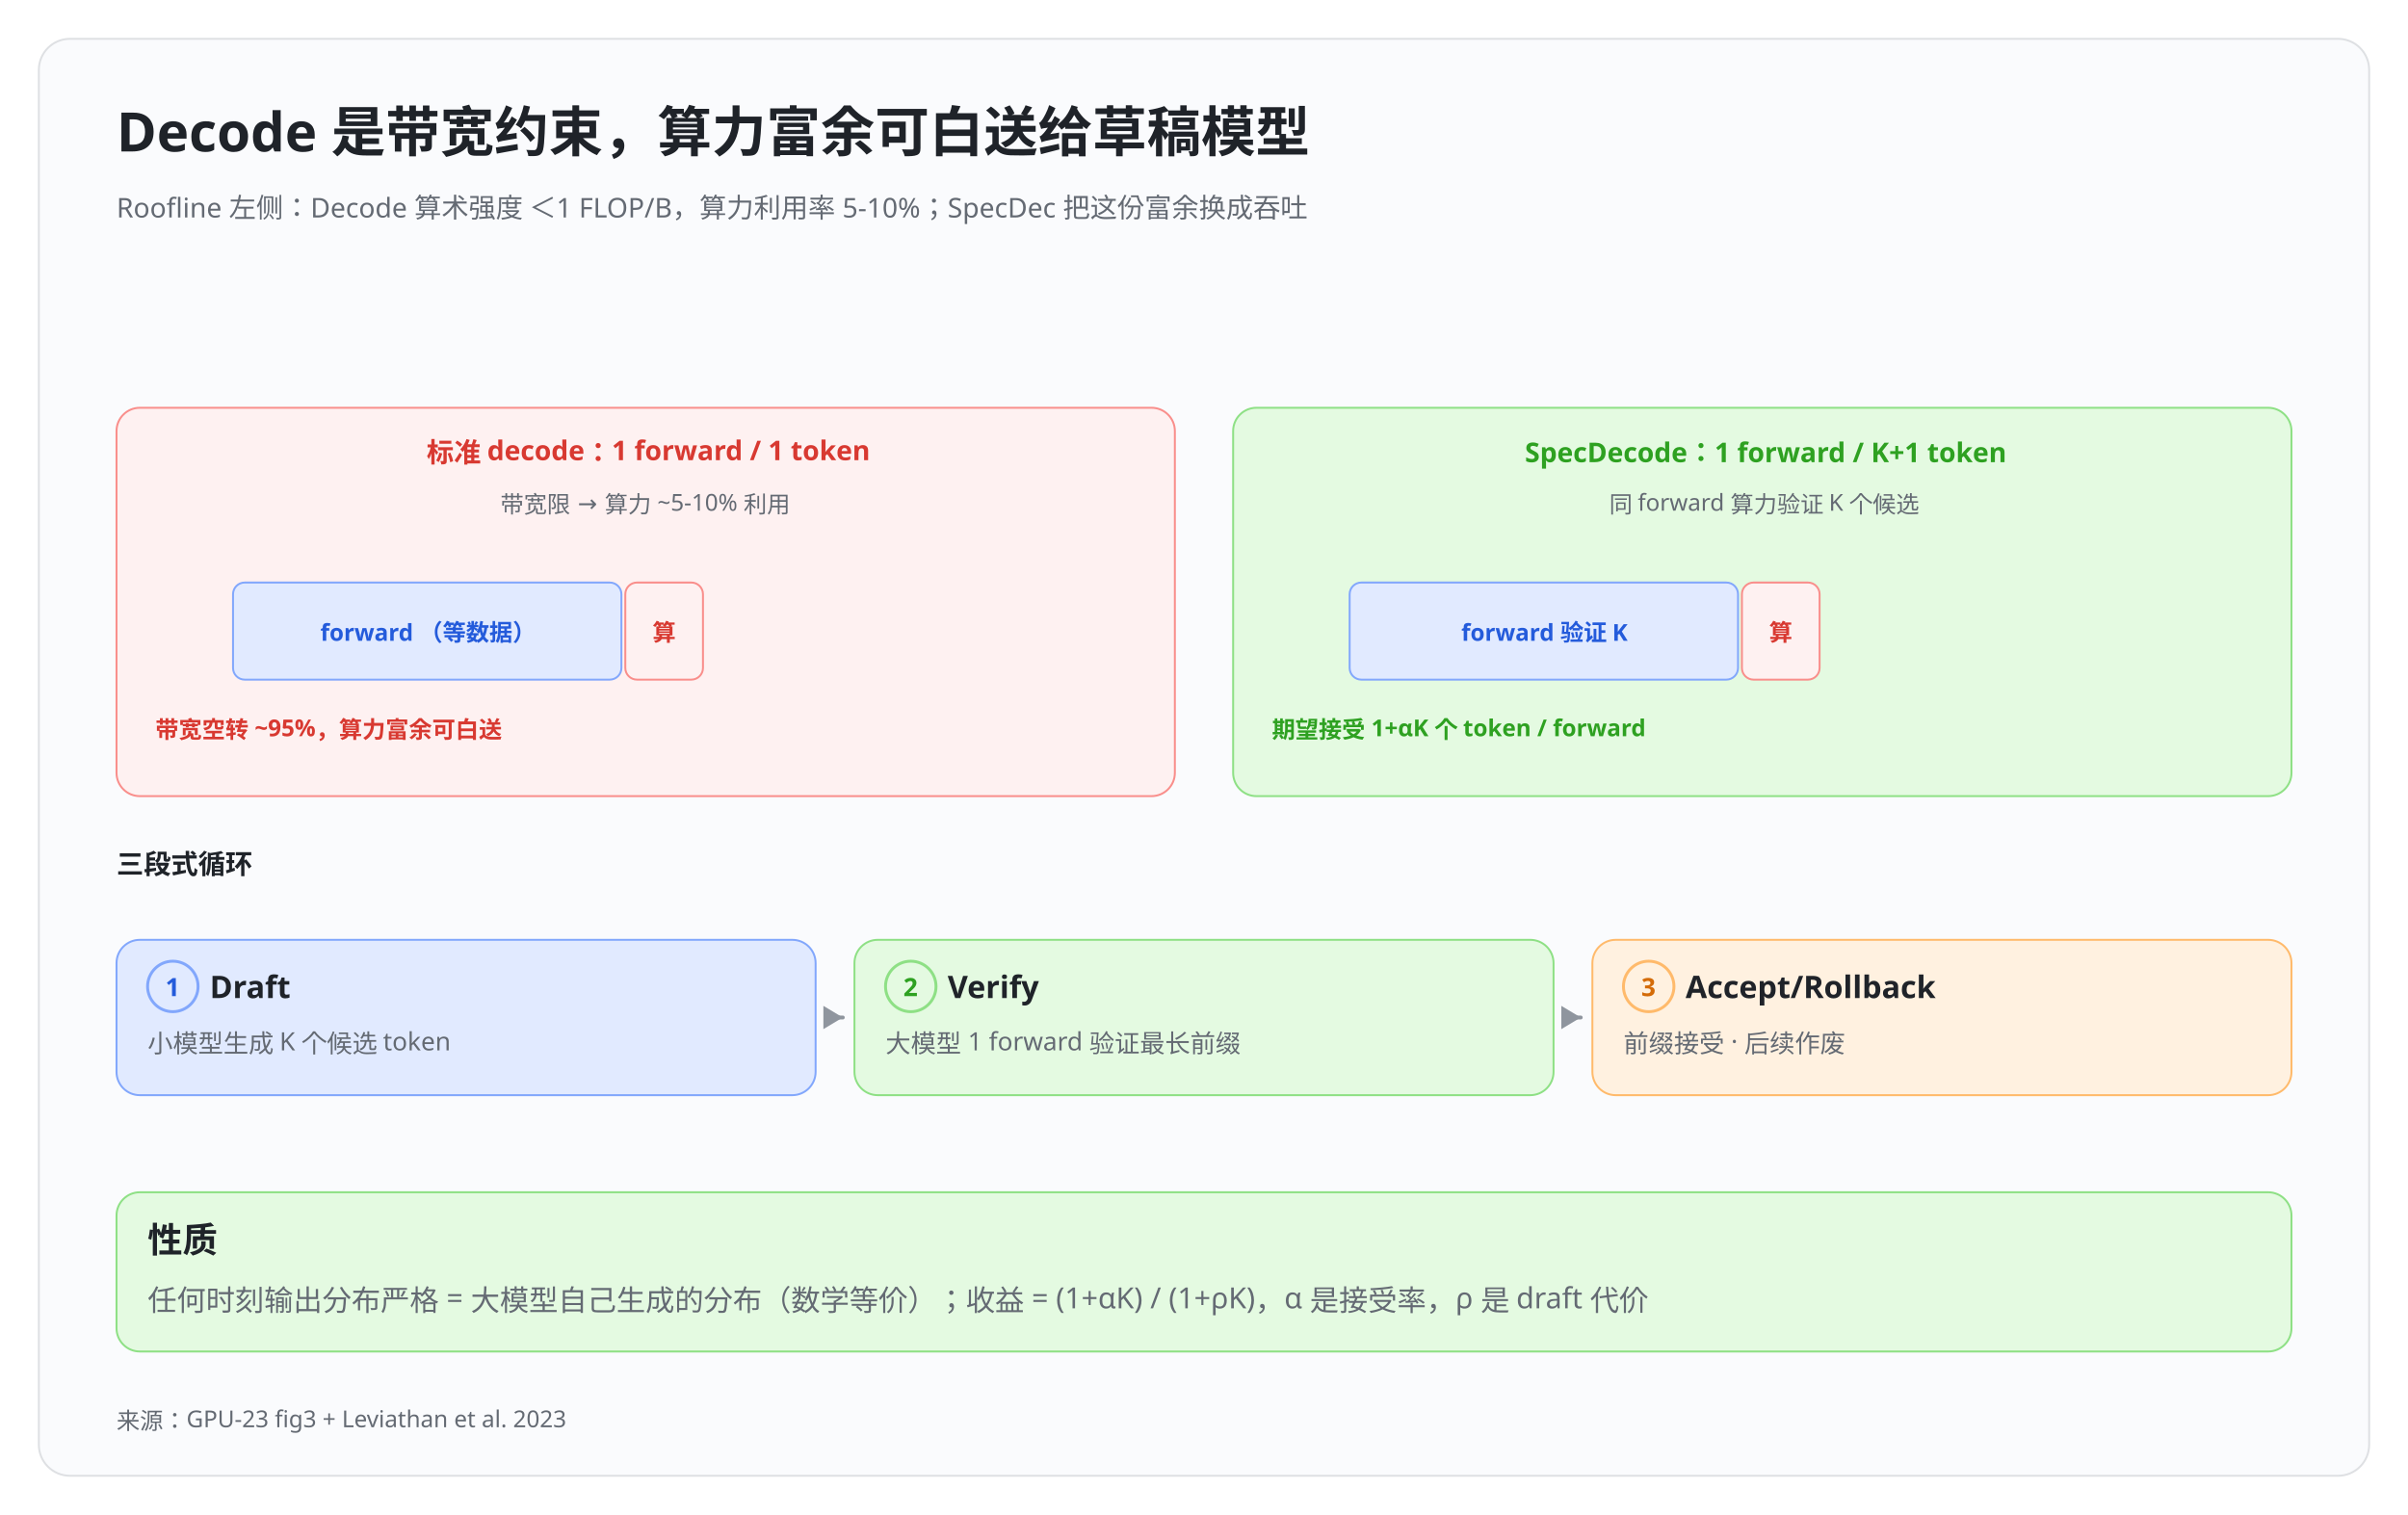
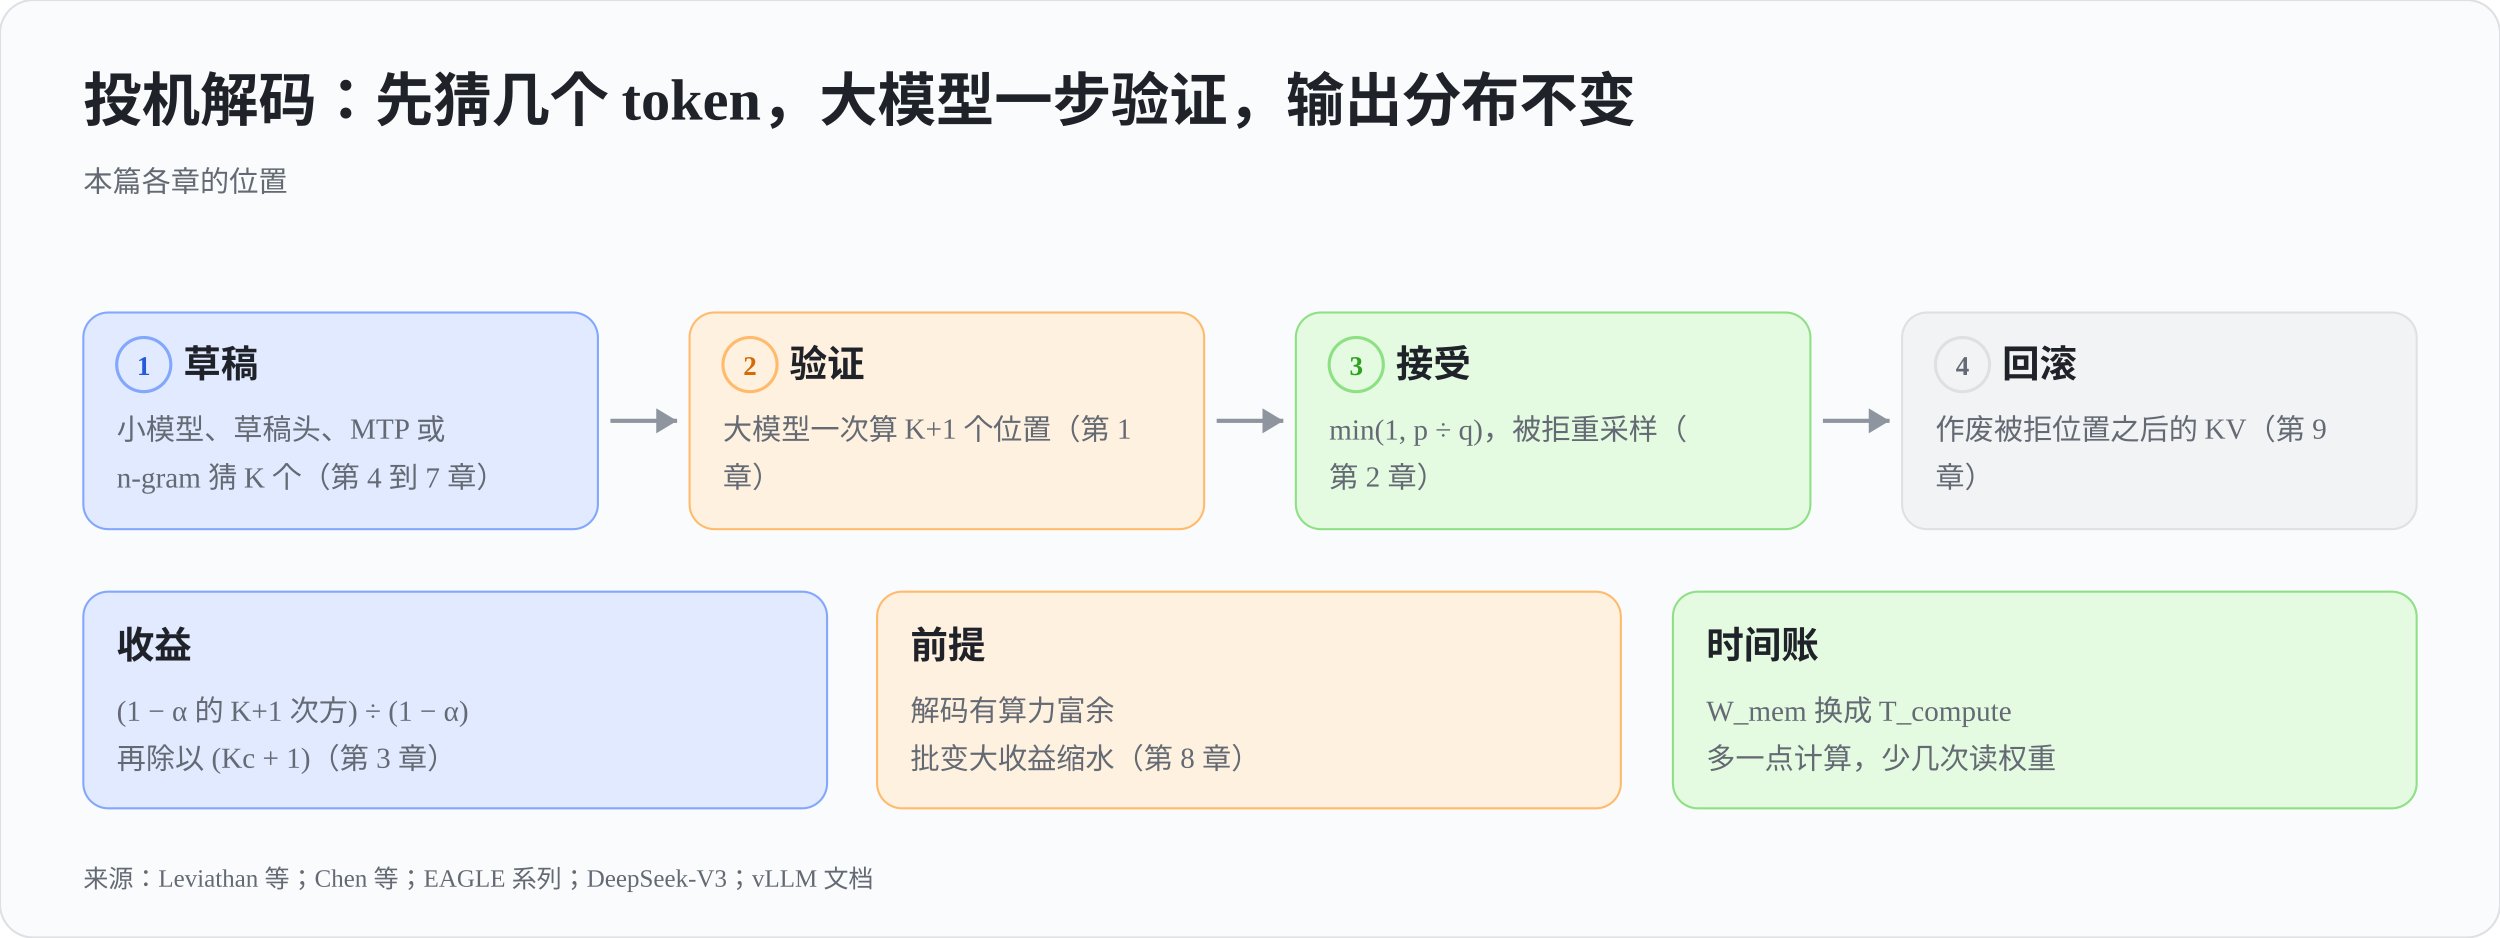
- <svg xmlns="http://www.w3.org/2000/svg" width="1240" height="780" viewBox="-20 -20 1240 780">
-   <g id="o1:1" transform="translate(0, 0)">
-     <rect x="0" y="0" width="1200" height="740" fill="#fafbfd" stroke="#dee0e3" stroke-width="1" rx="16" ry="16" />
-   </g>
-   <g id="a1:1" transform="translate(40, 25.058)">
-     <text font-size="28" font-family="Noto Sans SC, 'PingFang SC', 'Hiragino Sans GB', 'Microsoft YaHei', sans-serif" font-weight="bold" fill="#1f2329" text-anchor="start" dominant-baseline="alphabetic" x="0">
-       <tspan x="0" y="32.942">
-         <tspan x="0" text-anchor="start">Decode 是带宽约束，算力富余可白送给草稿模型</tspan>
-       </tspan>
-     </text>
-   </g>
-   <g id="a1:2" transform="translate(40, 75.529)">
-     <text font-size="14" font-family="Noto Sans SC, 'PingFang SC', 'Hiragino Sans GB', 'Microsoft YaHei', sans-serif" font-weight="normal" fill="#646a73" text-anchor="start" dominant-baseline="alphabetic" x="0">
-       <tspan x="0" y="16.471">
-         <tspan x="0" text-anchor="start">Roofline 左侧：Decode 算术强度 ＜1 FLOP/B，算力利用率 5-10%；SpecDec 把这份富余换成吞吐</tspan>
-       </tspan>
-     </text>
-   </g>
-   <g id="o1:2" transform="translate(40, 190)">
-     <rect x="0" y="0" width="545" height="200" fill="#fef1f1" stroke="#f98e8b" stroke-width="1" rx="12" ry="12" />
-   </g>
-   <g id="a1:3" transform="translate(180.5, 201.529)">
-     <text font-size="14" font-family="Noto Sans SC, 'PingFang SC', 'Hiragino Sans GB', 'Microsoft YaHei', sans-serif" font-weight="bold" fill="#d83931" text-anchor="middle" dominant-baseline="alphabetic" x="131.5">
-       <tspan x="131.5" y="16.471">
-         <tspan x="19.205" text-anchor="start">标准 decode：1 forward / 1 token</tspan>
-       </tspan>
-     </text>
-   </g>
-   <g id="a1:4" transform="translate(235, 229.882)">
-     <text font-size="12" font-family="Noto Sans SC, 'PingFang SC', 'Hiragino Sans GB', 'Microsoft YaHei', sans-serif" font-weight="normal" fill="#646a73" text-anchor="middle" dominant-baseline="alphabetic" x="77">
-       <tspan x="77" y="14.118">
-         <tspan x="2.695" text-anchor="start">带宽限 → 算力 ~5-10% 利用</tspan>
-       </tspan>
-     </text>
-   </g>
-   <g id="o1:3" transform="translate(100, 280)">
-     <rect x="0" y="0" width="200" height="50" fill="#e1eaff" stroke="#82a7fc" stroke-width="1" rx="6" ry="6" />
-   </g>
-   <g id="a1:5" transform="translate(134.5, 295.882)">
-     <text font-size="12" font-family="Noto Sans SC, 'PingFang SC', 'Hiragino Sans GB', 'Microsoft YaHei', sans-serif" font-weight="bold" fill="#245bdb" text-anchor="middle" dominant-baseline="alphabetic" x="65.5">
-       <tspan x="65.5" y="14.118">
-         <tspan x="10.485" text-anchor="start">forward （等数据）</tspan>
-       </tspan>
-     </text>
-   </g>
-   <g id="o1:4" transform="translate(302, 280)">
-     <rect x="0" y="0" width="40" height="50" fill="#fef1f1" stroke="#f98e8b" stroke-width="1" rx="6" ry="6" />
-   </g>
-   <g id="a1:6" transform="translate(312.5, 295.882)">
-     <text font-size="12" font-family="Noto Sans SC, 'PingFang SC', 'Hiragino Sans GB', 'Microsoft YaHei', sans-serif" font-weight="bold" fill="#d83931" text-anchor="middle" dominant-baseline="alphabetic" x="9.5">
-       <tspan x="9.5" y="14.118">
-         <tspan x="3.5" text-anchor="start">算</tspan>
-       </tspan>
-     </text>
-   </g>
-   <g id="a1:7" transform="translate(60, 345.882)">
-     <text font-size="12" font-family="Noto Sans SC, 'PingFang SC', 'Hiragino Sans GB', 'Microsoft YaHei', sans-serif" font-weight="bold" fill="#d83931" text-anchor="start" dominant-baseline="alphabetic" x="0">
-       <tspan x="0" y="14.118">
-         <tspan x="0" text-anchor="start">带宽空转 ~95%，算力富余可白送</tspan>
-       </tspan>
-     </text>
-   </g>
-   <g id="o1:5" transform="translate(615, 190)">
-     <rect x="0" y="0" width="545" height="200" fill="#e4fae1" stroke="#8ee085" stroke-width="1" rx="12" ry="12" />
-   </g>
-   <g id="a1:8" transform="translate(745, 201.529)">
-     <text font-size="14" font-family="Noto Sans SC, 'PingFang SC', 'Hiragino Sans GB', 'Microsoft YaHei', sans-serif" font-weight="bold" fill="#2ea121" text-anchor="middle" dominant-baseline="alphabetic" x="143">
-       <tspan x="143" y="16.471">
-         <tspan x="20.24" text-anchor="start">SpecDecode：1 forward / K+1 token</tspan>
-       </tspan>
-     </text>
-   </g>
-   <g id="a1:9" transform="translate(807.5, 229.882)">
-     <text font-size="12" font-family="Noto Sans SC, 'PingFang SC', 'Hiragino Sans GB', 'Microsoft YaHei', sans-serif" font-weight="normal" fill="#646a73" text-anchor="middle" dominant-baseline="alphabetic" x="80.5">
-       <tspan x="80.5" y="14.118">
-         <tspan x="1.165" text-anchor="start">同 forward 算力验证 K 个候选</tspan>
-       </tspan>
-     </text>
-   </g>
-   <g id="o1:6" transform="translate(675, 280)">
-     <rect x="0" y="0" width="200" height="50" fill="#e1eaff" stroke="#82a7fc" stroke-width="1" rx="6" ry="6" />
-   </g>
-   <g id="a1:10" transform="translate(724, 295.882)">
-     <text font-size="12" font-family="Noto Sans SC, 'PingFang SC', 'Hiragino Sans GB', 'Microsoft YaHei', sans-serif" font-weight="bold" fill="#245bdb" text-anchor="middle" dominant-baseline="alphabetic" x="51">
-       <tspan x="51" y="14.118">
-         <tspan x="8.51" text-anchor="start">forward 验证 K</tspan>
-       </tspan>
-     </text>
-   </g>
-   <g id="o1:7" transform="translate(877, 280)">
-     <rect x="0" y="0" width="40" height="50" fill="#fef1f1" stroke="#f98e8b" stroke-width="1" rx="6" ry="6" />
-   </g>
-   <g id="a1:11" transform="translate(887.5, 295.882)">
-     <text font-size="12" font-family="Noto Sans SC, 'PingFang SC', 'Hiragino Sans GB', 'Microsoft YaHei', sans-serif" font-weight="bold" fill="#d83931" text-anchor="middle" dominant-baseline="alphabetic" x="9.5">
-       <tspan x="9.5" y="14.118">
-         <tspan x="3.5" text-anchor="start">算</tspan>
-       </tspan>
-     </text>
-   </g>
-   <g id="a1:12" transform="translate(635, 345.882)">
-     <text font-size="12" font-family="Noto Sans SC, 'PingFang SC', 'Hiragino Sans GB', 'Microsoft YaHei', sans-serif" font-weight="bold" fill="#2ea121" text-anchor="start" dominant-baseline="alphabetic" x="0">
-       <tspan x="0" y="14.118">
-         <tspan x="0" text-anchor="start">期望接受 1+αK 个 token / forward</tspan>
-       </tspan>
-     </text>
-   </g>
-   <g id="a1:13" transform="translate(40, 413.529)">
-     <text font-size="14" font-family="Noto Sans SC, 'PingFang SC', 'Hiragino Sans GB', 'Microsoft YaHei', sans-serif" font-weight="bold" fill="#1f2329" text-anchor="start" dominant-baseline="alphabetic" x="0">
-       <tspan x="0" y="16.471">
-         <tspan x="0" text-anchor="start">三段式循环</tspan>
-       </tspan>
-     </text>
-   </g>
-   <g id="o1:8" transform="translate(40, 464)">
-     <rect x="0" y="0" width="360" height="80" fill="#e1eaff" stroke="#82a7fc" stroke-width="1" rx="12" ry="12" />
-   </g>
-   <g id="o1:9" transform="translate(56, 475)">
-     <ellipse fill="#e1eaff" stroke="#82a7fc" stroke-width="1.5" cx="13" cy="13" rx="13" ry="13" />
-   </g>
-   <g id="a1:14" transform="translate(62.5, 477.7055)">
-     <text font-size="13" font-family="Noto Sans SC, 'PingFang SC', 'Hiragino Sans GB', 'Microsoft YaHei', sans-serif" font-weight="bold" fill="#245bdb" text-anchor="middle" dominant-baseline="alphabetic" x="6.5">
-       <tspan x="6.5" y="15.295">
-         <tspan x="2.665" text-anchor="start">1</tspan>
-       </tspan>
-     </text>
-   </g>
-   <g id="a1:15" transform="translate(88, 475.176)">
-     <text font-size="16" font-family="Noto Sans SC, 'PingFang SC', 'Hiragino Sans GB', 'Microsoft YaHei', sans-serif" font-weight="bold" fill="#1f2329" text-anchor="start" dominant-baseline="alphabetic" x="0">
-       <tspan x="0" y="18.824">
-         <tspan x="0" text-anchor="start">Draft</tspan>
-       </tspan>
-     </text>
-   </g>
-   <g id="a1:16" transform="translate(56, 506.7055)">
-     <text font-size="13" font-family="Noto Sans SC, 'PingFang SC', 'Hiragino Sans GB', 'Microsoft YaHei', sans-serif" font-weight="normal" fill="#646a73" text-anchor="start" dominant-baseline="alphabetic" x="0">
-       <tspan x="0" y="15.295">
-         <tspan x="0" text-anchor="start">小模型生成 K 个候选 token</tspan>
-       </tspan>
-     </text>
-   </g>
-   <g id="c1:1" transform="translate(406, 504)">
-     <path fill="none" stroke="#8f959e" stroke-width="2" stroke-linecap="round" stroke-linejoin="round" d="M 0 0 L 8 0" />
-   </g>
-   <g id="d1:1" transform="translate(401.5, 495.5)">
-     <defs>
-       <symbol id="svgicon-d1-1" viewBox="0 0 15 17">
-         <g transform="translate(-401.5 -495.5)">
-           <polygon points="404,498 414,504 404,510" fill="#8F959E" />
-         </g>
-       </symbol>
-     </defs>
-     <use href="#svgicon-d1-1" x="0" y="0" width="15" height="17" />
-   </g>
-   <g id="o1:10" transform="translate(420, 464)">
-     <rect x="0" y="0" width="360" height="80" fill="#e4fae1" stroke="#8ee085" stroke-width="1" rx="12" ry="12" />
-   </g>
-   <g id="o1:11" transform="translate(436, 475)">
-     <ellipse fill="#e4fae1" stroke="#8ee085" stroke-width="1.5" cx="13" cy="13" rx="13" ry="13" />
-   </g>
-   <g id="a1:17" transform="translate(442.5, 477.7055)">
-     <text font-size="13" font-family="Noto Sans SC, 'PingFang SC', 'Hiragino Sans GB', 'Microsoft YaHei', sans-serif" font-weight="bold" fill="#2ea121" text-anchor="middle" dominant-baseline="alphabetic" x="6.5">
-       <tspan x="6.5" y="15.295">
-         <tspan x="2.665" text-anchor="start">2</tspan>
-       </tspan>
-     </text>
-   </g>
-   <g id="a1:18" transform="translate(468, 475.176)">
-     <text font-size="16" font-family="Noto Sans SC, 'PingFang SC', 'Hiragino Sans GB', 'Microsoft YaHei', sans-serif" font-weight="bold" fill="#1f2329" text-anchor="start" dominant-baseline="alphabetic" x="0">
-       <tspan x="0" y="18.824">
-         <tspan x="0" text-anchor="start">Verify</tspan>
-       </tspan>
-     </text>
-   </g>
-   <g id="a1:19" transform="translate(436, 506.7055)">
-     <text font-size="13" font-family="Noto Sans SC, 'PingFang SC', 'Hiragino Sans GB', 'Microsoft YaHei', sans-serif" font-weight="normal" fill="#646a73" text-anchor="start" dominant-baseline="alphabetic" x="0">
-       <tspan x="0" y="15.295">
-         <tspan x="0" text-anchor="start">大模型 1 forward 验证最长前缀</tspan>
-       </tspan>
-     </text>
-   </g>
-   <g id="c1:2" transform="translate(786, 504)">
-     <path fill="none" stroke="#8f959e" stroke-width="2" stroke-linecap="round" stroke-linejoin="round" d="M 0 0 L 8 0" />
-   </g>
-   <g id="d1:2" transform="translate(781.5, 495.5)">
-     <defs>
-       <symbol id="svgicon-d1-2" viewBox="0 0 15 17">
-         <g transform="translate(-781.5 -495.5)">
-           <polygon points="784,498 794,504 784,510" fill="#8F959E" />
-         </g>
-       </symbol>
-     </defs>
-     <use href="#svgicon-d1-2" x="0" y="0" width="15" height="17" />
-   </g>
-   <g id="o1:12" transform="translate(800, 464)">
-     <rect x="0" y="0" width="360" height="80" fill="#fff1e0" stroke="#ffba6b" stroke-width="1" rx="12" ry="12" />
-   </g>
-   <g id="o1:13" transform="translate(816, 475)">
-     <ellipse fill="#fff1e0" stroke="#ffba6b" stroke-width="1.5" cx="13" cy="13" rx="13" ry="13" />
-   </g>
-   <g id="a1:20" transform="translate(822.5, 477.7055)">
-     <text font-size="13" font-family="Noto Sans SC, 'PingFang SC', 'Hiragino Sans GB', 'Microsoft YaHei', sans-serif" font-weight="bold" fill="#d46b08" text-anchor="middle" dominant-baseline="alphabetic" x="6.5">
-       <tspan x="6.5" y="15.295">
-         <tspan x="2.665" text-anchor="start">3</tspan>
-       </tspan>
-     </text>
-   </g>
-   <g id="a1:21" transform="translate(848, 475.176)">
-     <text font-size="16" font-family="Noto Sans SC, 'PingFang SC', 'Hiragino Sans GB', 'Microsoft YaHei', sans-serif" font-weight="bold" fill="#1f2329" text-anchor="start" dominant-baseline="alphabetic" x="0">
-       <tspan x="0" y="18.824">
-         <tspan x="0" text-anchor="start">Accept/Rollback</tspan>
-       </tspan>
-     </text>
-   </g>
-   <g id="a1:22" transform="translate(816, 506.7055)">
-     <text font-size="13" font-family="Noto Sans SC, 'PingFang SC', 'Hiragino Sans GB', 'Microsoft YaHei', sans-serif" font-weight="normal" fill="#646a73" text-anchor="start" dominant-baseline="alphabetic" x="0">
-       <tspan x="0" y="15.295">
-         <tspan x="0" text-anchor="start">前缀接受 · 后续作废</tspan>
-       </tspan>
-     </text>
-   </g>
-   <g id="o1:14" transform="translate(40, 594)">
-     <rect x="0" y="0" width="1120" height="82" fill="#e4fae1" stroke="#8ee085" stroke-width="1" rx="12" ry="12" />
-   </g>
-   <g id="a1:23" transform="translate(56, 603.823)">
-     <text font-size="18" font-family="Noto Sans SC, 'PingFang SC', 'Hiragino Sans GB', 'Microsoft YaHei', sans-serif" font-weight="bold" fill="#1f2329" text-anchor="start" dominant-baseline="alphabetic" x="0">
-       <tspan x="0" y="21.177">
-         <tspan x="0" text-anchor="start">性质</tspan>
-       </tspan>
-     </text>
-   </g>
-   <g id="a1:24" transform="translate(56, 637.3525)">
-     <text font-size="15" font-family="Noto Sans SC, 'PingFang SC', 'Hiragino Sans GB', 'Microsoft YaHei', sans-serif" font-weight="normal" fill="#646a73" text-anchor="start" dominant-baseline="alphabetic" x="0">
-       <tspan x="0" y="17.648">
-         <tspan x="0" text-anchor="start">任何时刻输出分布严格 = 大模型自己生成的分布（数学等价）；收益 = (1+αK) / (1+ρK)，α 是接受率，ρ 是 draft 代价</tspan>
-       </tspan>
-     </text>
-   </g>
-   <g id="a1:25" transform="translate(40, 701.882)">
-     <text font-size="12" font-family="Noto Sans SC, 'PingFang SC', 'Hiragino Sans GB', 'Microsoft YaHei', sans-serif" font-weight="normal" fill="#646a73" text-anchor="start" dominant-baseline="alphabetic" x="0">
-       <tspan x="0" y="14.118">
-         <tspan x="0" text-anchor="start">来源：GPU-23 fig3 + Leviathan et al. 2023</tspan>
-       </tspan>
-     </text>
-   </g>
+ <svg xmlns="http://www.w3.org/2000/svg" viewBox="0 0 1200 450" width="1200" height="450">
+   <rect x="0" y="0" width="1200" height="450" rx="16" fill="#FAFBFD" stroke="#DEE0E3" />
+   <text x="40" y="58" font-size="28" fill="#1F2329" font-weight="bold">投机解码：先猜几个 token，大模型一步验证，输出分布不变</text>
+   <text x="40" y="92" font-size="14" fill="#646A73">本篇各章的位置</text>
+   <rect x="40" y="150" width="247" height="104" rx="12" fill="#E1EAFF" stroke="#82A7FC" stroke-width="1" />
+   <circle cx="69" cy="175" r="13" fill="#E1EAFF" stroke="#82A7FC" stroke-width="1.5" />
+   <text x="69" y="180" font-size="13" fill="#245BDB" font-weight="bold" text-anchor="middle">1</text>
+   <text x="88" y="181" font-size="18" fill="#1F2329" font-weight="bold">草稿</text>
+   <text x="56" y="211" font-size="14" fill="#646A73">小模型、草稿头、MTP 或</text>
+   <text x="56" y="234" font-size="14" fill="#646A73">n-gram 猜 K 个（第 4 到 7 章）</text>
+   <polyline points="293,202 325,202" fill="none" stroke="#8F959E" stroke-width="2" />
+   <polygon points="315,196 325,202 315,208" fill="#8F959E" />
+   <rect x="331" y="150" width="247" height="104" rx="12" fill="#FFF1E0" stroke="#FFBA6B" stroke-width="1" />
+   <circle cx="360" cy="175" r="13" fill="#FFF1E0" stroke="#FFBA6B" stroke-width="1.5" />
+   <text x="360" y="180" font-size="13" fill="#D46B08" font-weight="bold" text-anchor="middle">2</text>
+   <text x="379" y="181" font-size="18" fill="#1F2329" font-weight="bold">验证</text>
+   <text x="347" y="211" font-size="14" fill="#646A73">大模型一次算 K+1 个位置（第 1</text>
+   <text x="347" y="234" font-size="14" fill="#646A73">章）</text>
+   <polyline points="584,202 616,202" fill="none" stroke="#8F959E" stroke-width="2" />
+   <polygon points="606,196 616,202 606,208" fill="#8F959E" />
+   <rect x="622" y="150" width="247" height="104" rx="12" fill="#E4FAE1" stroke="#8EE085" stroke-width="1" />
+   <circle cx="651" cy="175" r="13" fill="#E4FAE1" stroke="#8EE085" stroke-width="1.5" />
+   <text x="651" y="180" font-size="13" fill="#2EA121" font-weight="bold" text-anchor="middle">3</text>
+   <text x="670" y="181" font-size="18" fill="#1F2329" font-weight="bold">接受</text>
+   <text x="638" y="211" font-size="14" fill="#646A73">min(1, p ÷ q)，被拒重采样（</text>
+   <text x="638" y="234" font-size="14" fill="#646A73">第 2 章）</text>
+   <polyline points="875,202 907,202" fill="none" stroke="#8F959E" stroke-width="2" />
+   <polygon points="897,196 907,202 897,208" fill="#8F959E" />
+   <rect x="913" y="150" width="247" height="104" rx="12" fill="#F2F3F5" stroke="#DEE0E3" stroke-width="1" />
+   <circle cx="942" cy="175" r="13" fill="#F2F3F5" stroke="#DEE0E3" stroke-width="1.5" />
+   <text x="942" y="180" font-size="13" fill="#646A73" font-weight="bold" text-anchor="middle">4</text>
+   <text x="961" y="181" font-size="18" fill="#1F2329" font-weight="bold">回滚</text>
+   <text x="929" y="211" font-size="14" fill="#646A73">作废被拒位置之后的 KV（第 9</text>
+   <text x="929" y="234" font-size="14" fill="#646A73">章）</text>
+   <rect x="40" y="284" width="357" height="104" rx="12" fill="#E1EAFF" stroke="#82A7FC" stroke-width="1" />
+   <text x="56" y="316" font-size="18" fill="#1F2329" font-weight="bold">收益</text>
+   <text x="56" y="346" font-size="14" fill="#646A73">(1 − α 的 K+1 次方) ÷ (1 − α)</text>
+   <text x="56" y="369" font-size="14" fill="#646A73">再除以 (Kc + 1)（第 3 章）</text>
+   <rect x="421" y="284" width="357" height="104" rx="12" fill="#FFF1E0" stroke="#FFBA6B" stroke-width="1" />
+   <text x="437" y="316" font-size="18" fill="#1F2329" font-weight="bold">前提</text>
+   <text x="437" y="346" font-size="14" fill="#646A73">解码有算力富余</text>
+   <text x="437" y="369" font-size="14" fill="#646A73">批变大收益缩水（第 8 章）</text>
+   <rect x="803" y="284" width="357" height="104" rx="12" fill="#E4FAE1" stroke="#8EE085" stroke-width="1" />
+   <text x="819" y="316" font-size="18" fill="#1F2329" font-weight="bold">时间账</text>
+   <text x="819" y="346" font-size="14" fill="#646A73">W_mem 换成 T_compute</text>
+   <text x="819" y="369" font-size="14" fill="#646A73">多一点计算，少几次读权重</text>
+   <text x="40" y="426" font-size="12" fill="#646A73">来源：Leviathan 等；Chen 等；EAGLE 系列；DeepSeek-V3；vLLM 文档</text>
</svg>
